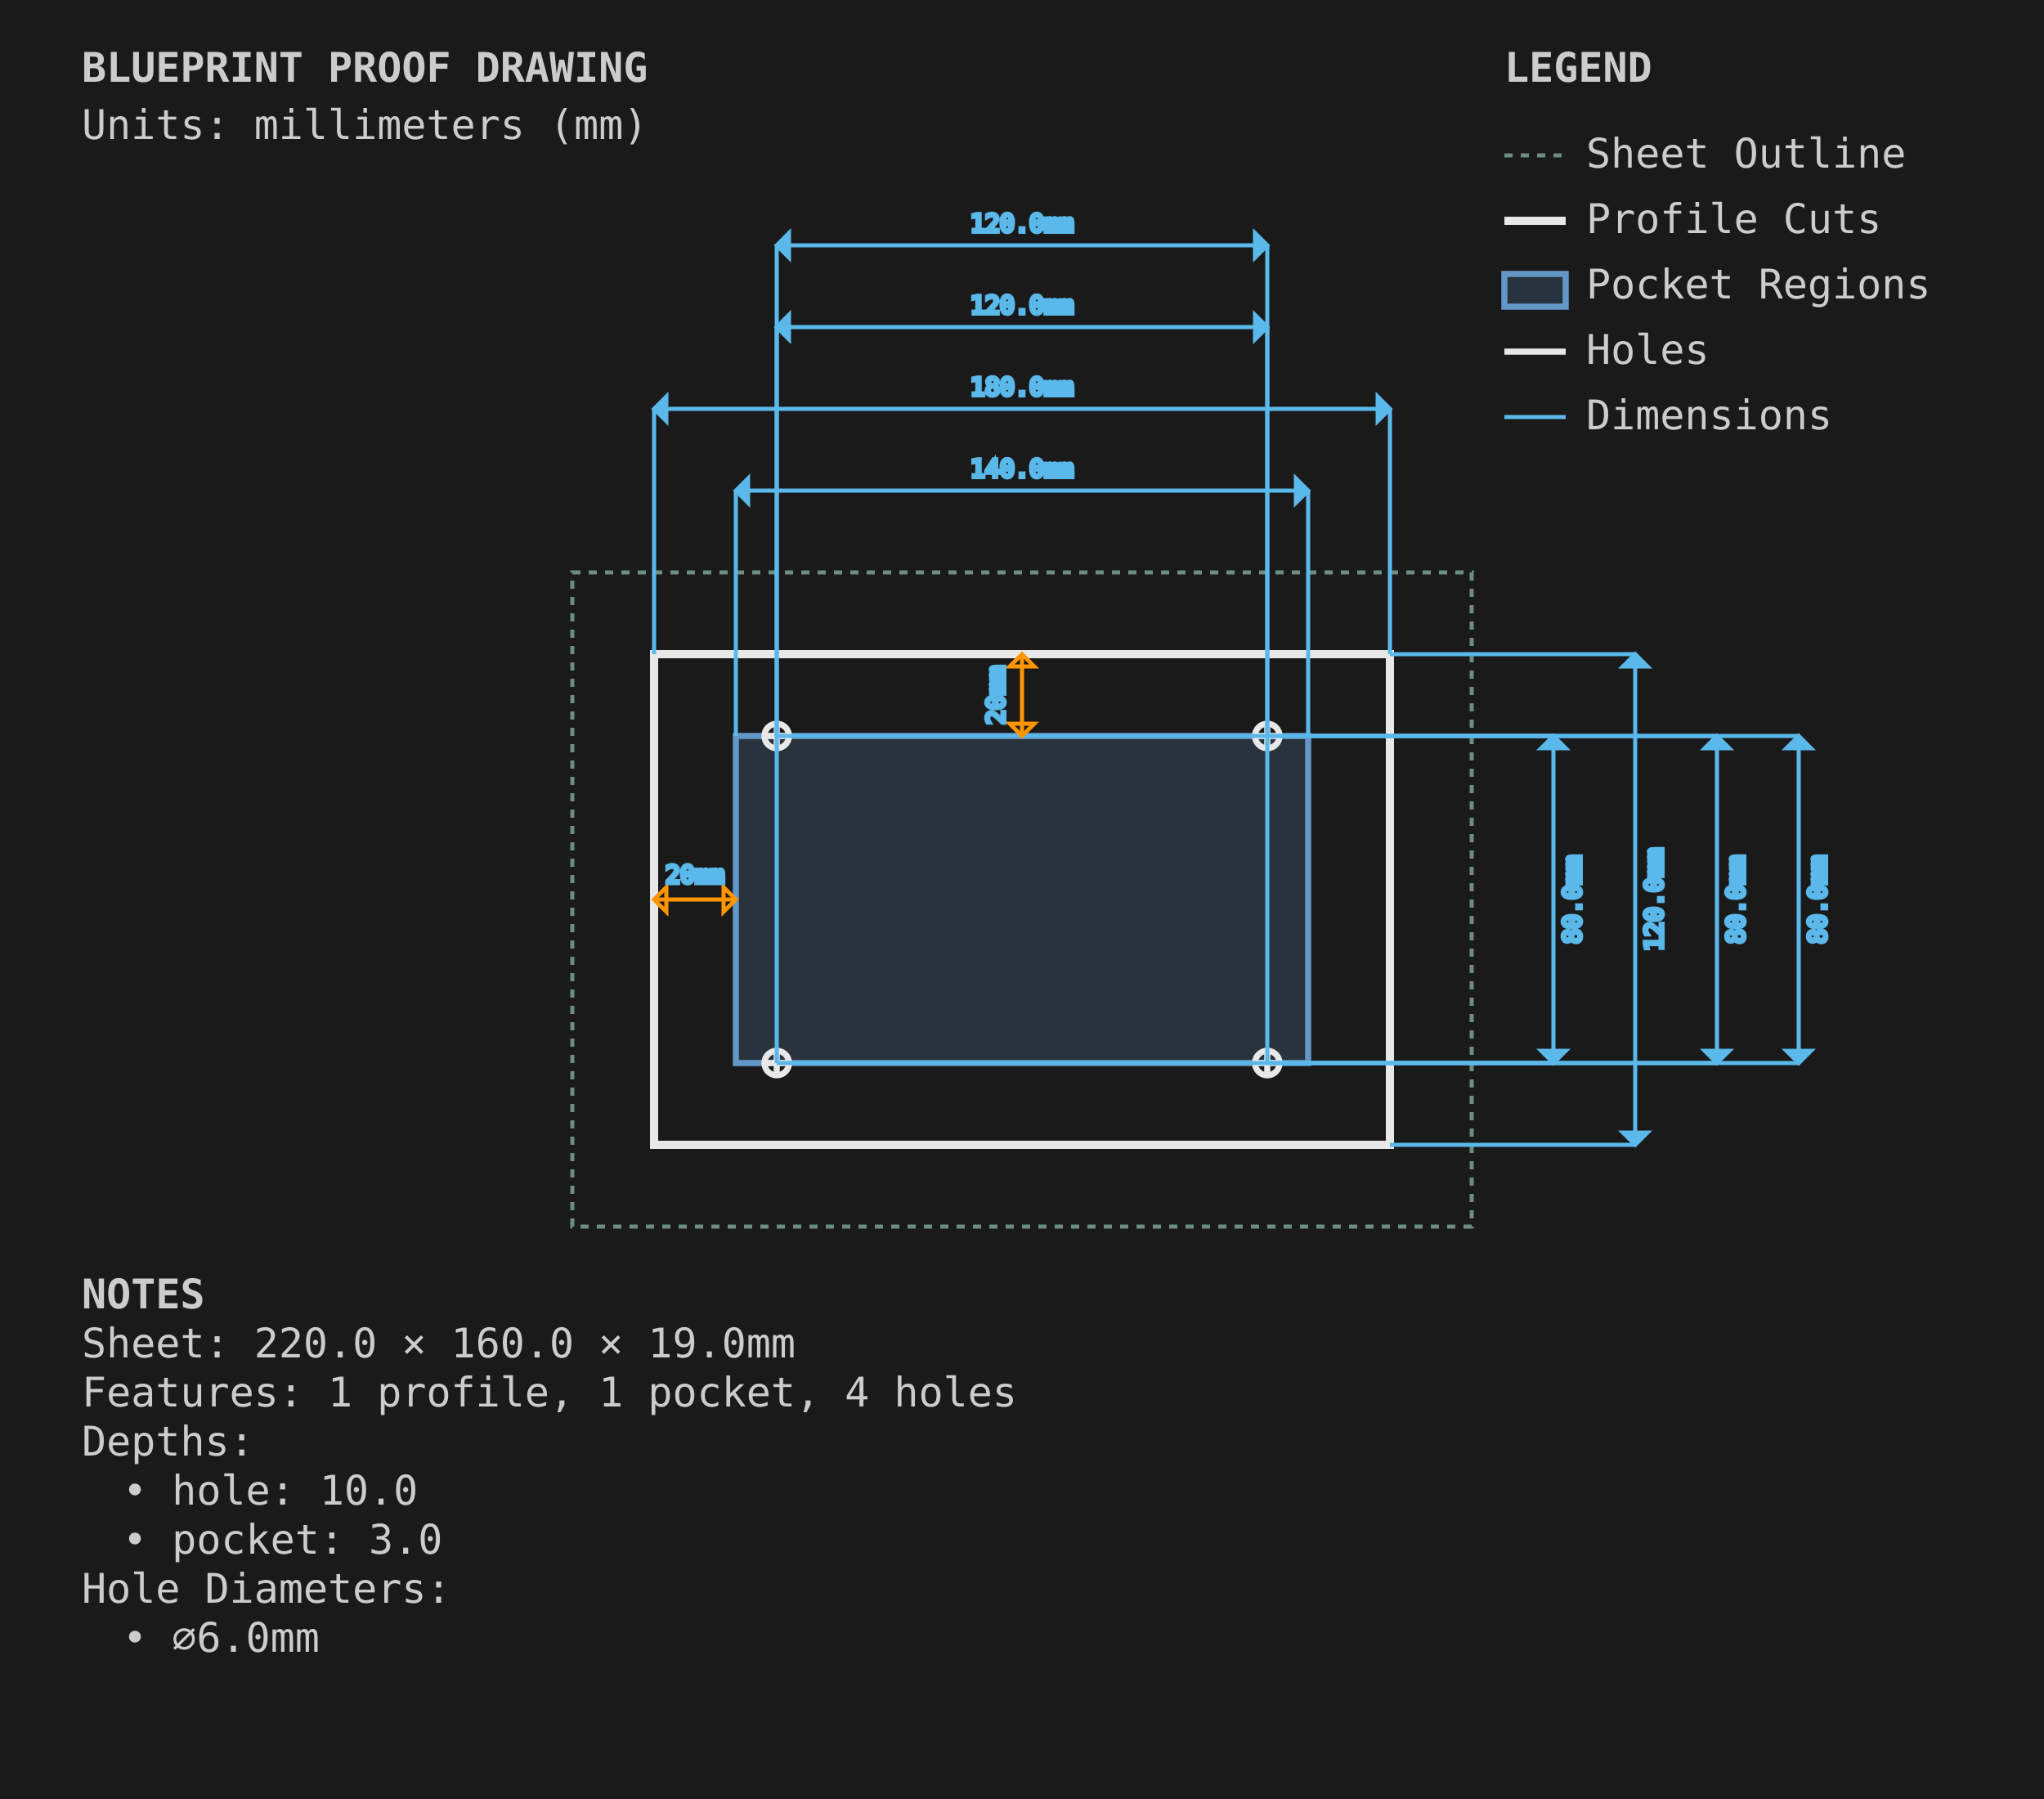
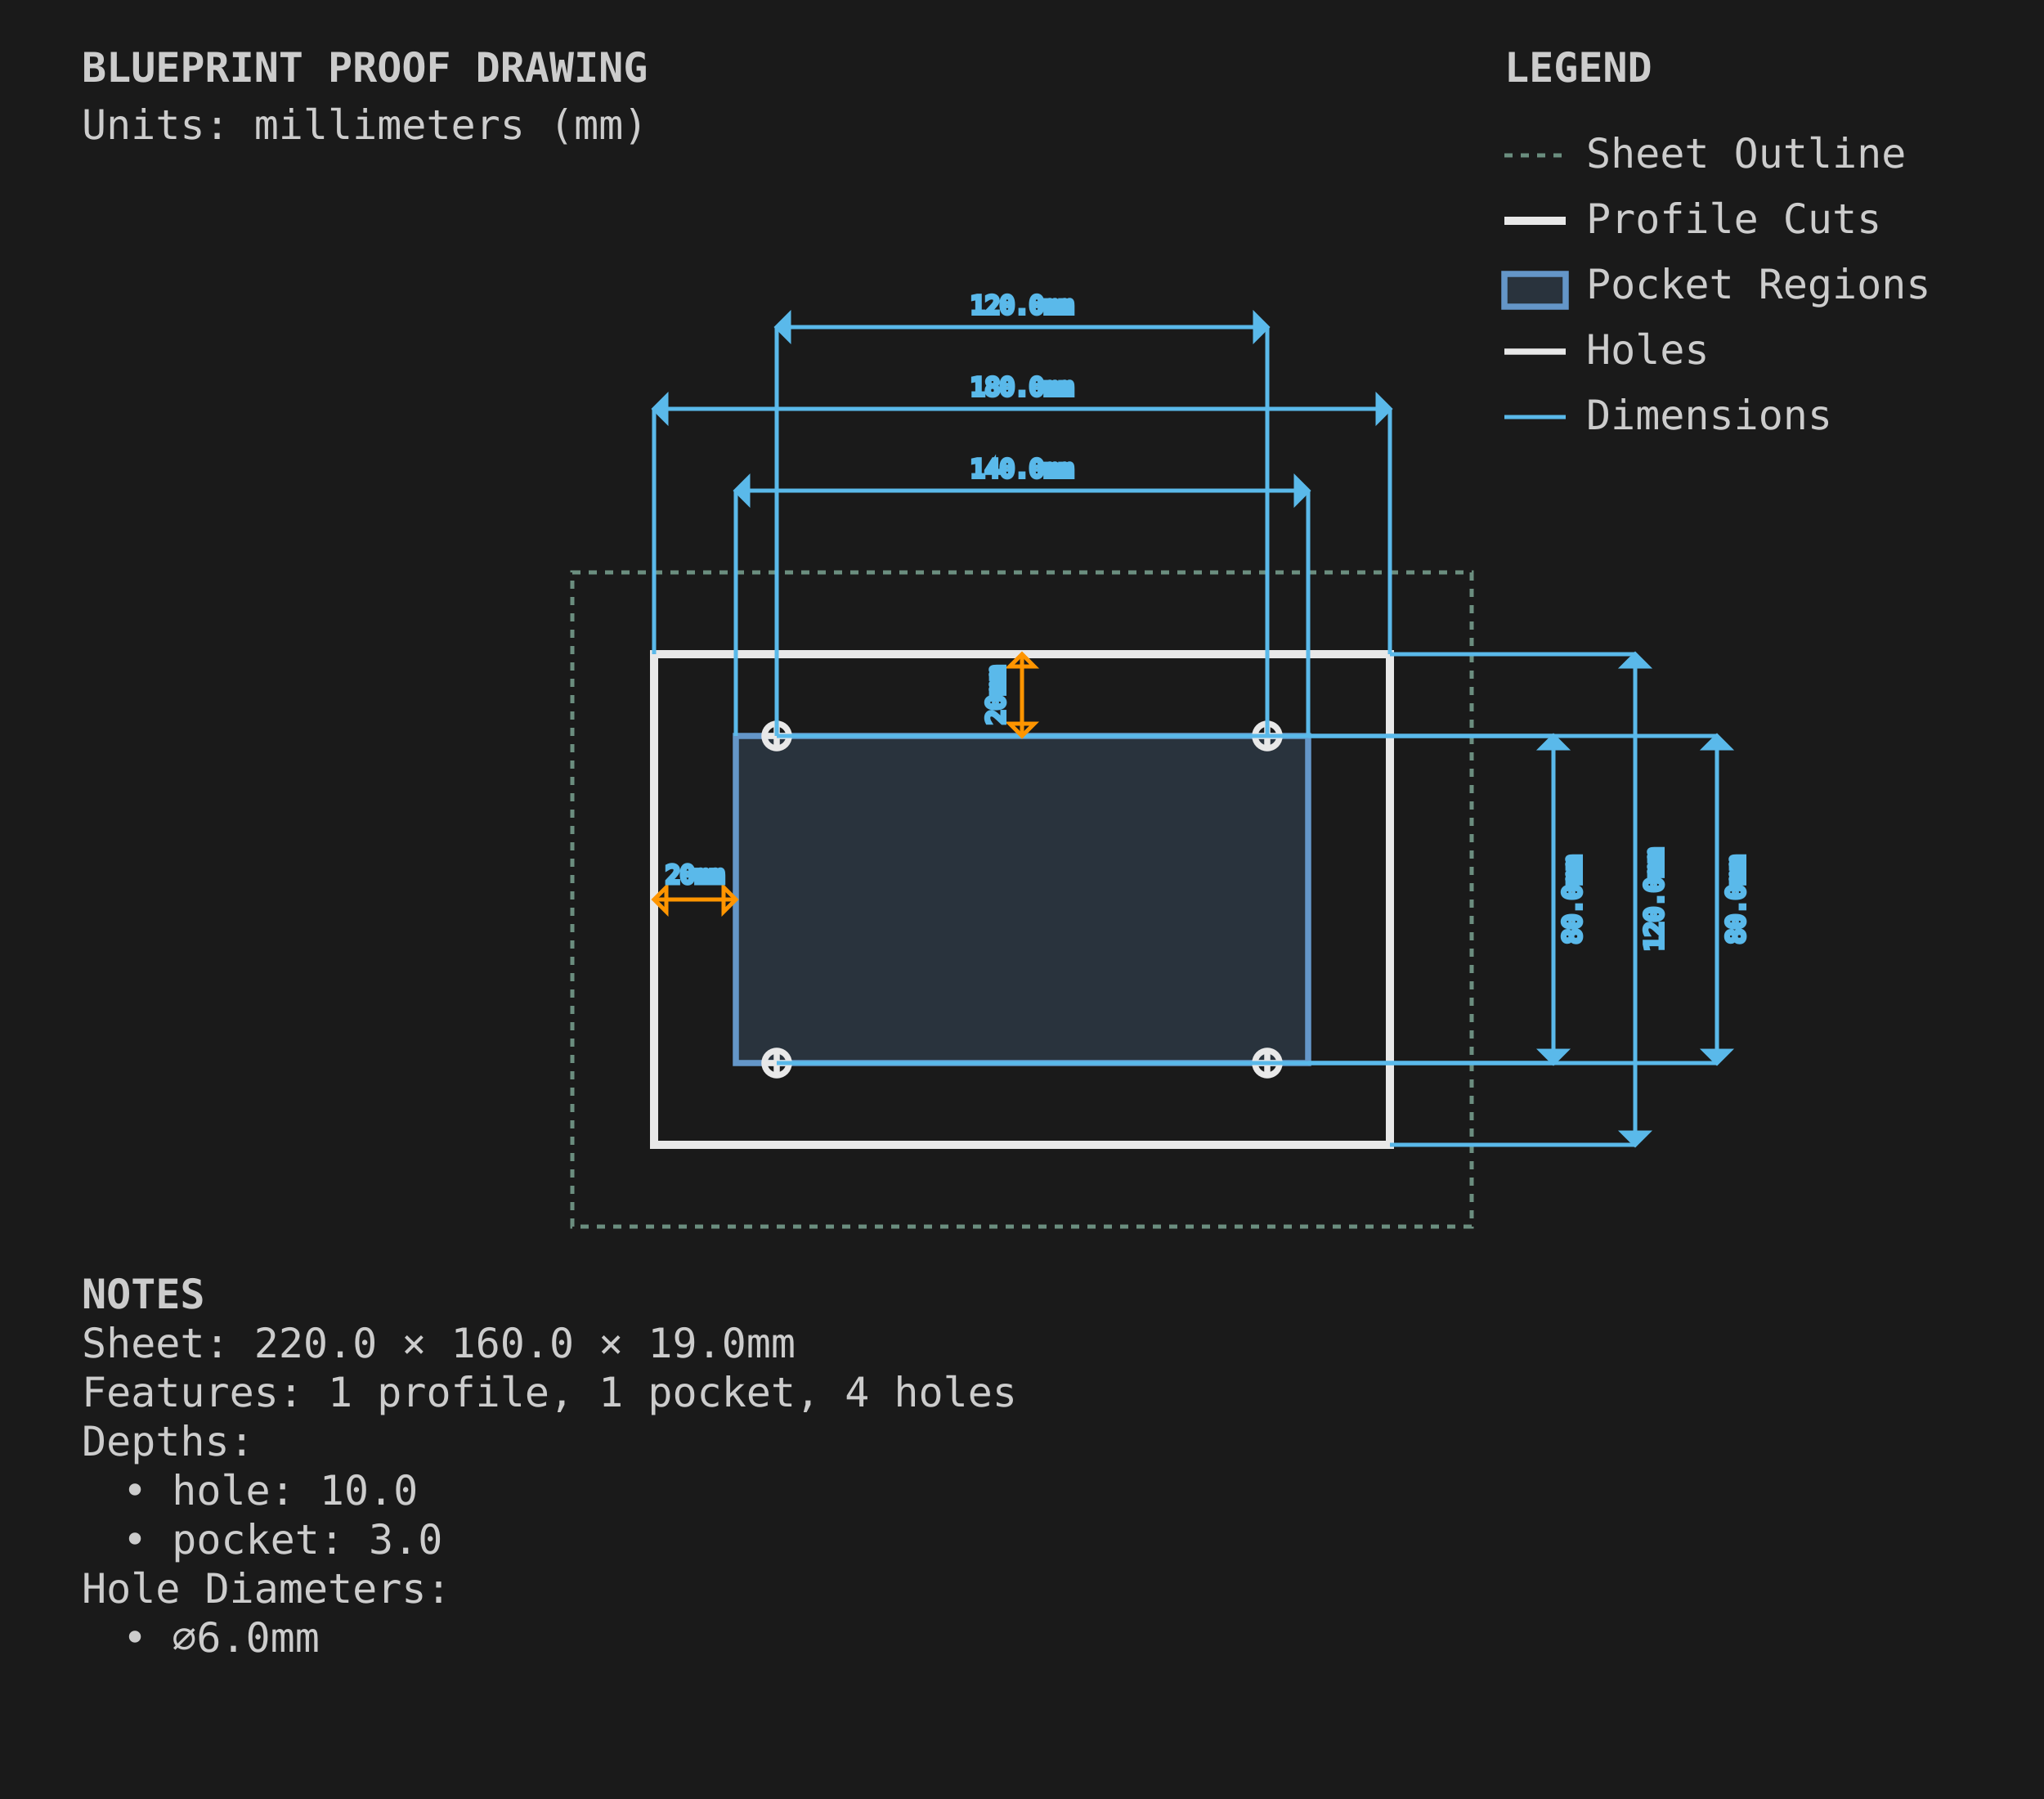
<svg xmlns="http://www.w3.org/2000/svg" viewBox="0 0 500.0 440.0" width="500.0mm" height="440.0mm">
  <style>
        .sheet-outline { stroke: #6b8e7f; stroke-width: 1; fill: none; stroke-dasharray: 2,2; }
        .profile-cuts { stroke: #e8e8e8; stroke-width: 2; fill: none; }
        .pocket-regions { stroke: #6496c8; stroke-width: 1.5; fill: #6496c8; fill-opacity: 0.2; }
        .holes { stroke: #e8e8e8; stroke-width: 1.5; fill: none; }
        .engrave-paths { stroke: #888888; stroke-width: 1; fill: none; stroke-dasharray: 4,4; }
        .construction { stroke: #6b8e7f; stroke-width: 0.5; fill: none; stroke-dasharray: 2,2; }
        .dimensions { stroke: #5ab9ea; stroke-width: 1; fill: none; }
        .dimension-text { fill: #888888; font-family: monospace; font-size: 6px; }
        .gap-dimensions { stroke: #ff9500; stroke-width: 1; fill: none; }
        .gap-text { fill: #888888; font-family: monospace; font-size: 6px; }
        .notes { fill: #cccccc; font-family: monospace; font-size: 10px; }
        .legend { fill: #cccccc; font-family: monospace; font-size: 10px; }
    </style>
  <rect x="0" y="0" width="500.0" height="440.0" fill="#1a1a1a" />
  <g id="SHEET_OUTLINE" class="sheet-outline">
    <rect x="140" y="140" width="220.0" height="160.0" />
  </g>
  <g id="PROFILE_CUTS" class="profile-cuts">
    <rect x="160.0" y="160.0" width="180.0" height="120.0" />
  </g>
  <g id="POCKET_REGIONS" class="pocket-regions">
    <rect x="180.0" y="180.0" width="140.0" height="80.0" />
  </g>
  <g id="ENGRAVE_PATHS" class="engrave-paths" />
  <g id="HOLES" class="holes">
    <circle cx="190.0" cy="180.0" r="3.0" />
    <line x1="187.0" y1="180.0" x2="193.0" y2="180.0" />
    <line x1="190.0" y1="177.0" x2="190.0" y2="183.0" />
    <circle cx="310.0" cy="180.0" r="3.0" />
    <line x1="307.0" y1="180.0" x2="313.0" y2="180.0" />
    <line x1="310.0" y1="177.0" x2="310.0" y2="183.0" />
    <circle cx="190.0" cy="260.0" r="3.0" />
    <line x1="187.0" y1="260.0" x2="193.0" y2="260.0" />
    <line x1="190.0" y1="257.0" x2="190.0" y2="263.0" />
    <circle cx="310.0" cy="260.0" r="3.0" />
    <line x1="307.0" y1="260.0" x2="313.0" y2="260.0" />
    <line x1="310.0" y1="257.0" x2="310.0" y2="263.0" />
  </g>
  <g id="CONSTRUCTION" class="construction" />
  <g id="DIMENSIONS" class="dimensions">
    <line x1="180.0" y1="180.0" x2="180.0" y2="120.0" stroke="#5ab9ea" stroke-width="1" />
    <line x1="320.0" y1="180.0" x2="320.0" y2="120.0" stroke="#5ab9ea" stroke-width="1" />
    <line x1="180.0" y1="120.0" x2="320.0" y2="120.0" stroke="#5ab9ea" stroke-width="1" />
    <polygon points="180.0,120.0 183.0,117.0 183.0,123.0" fill="#5ab9ea" />
    <polygon points="320.0,120.0 317.0,117.0 317.0,123.0" fill="#5ab9ea" />
    <text x="250.0" y="115.0" class="dimension-text" text-anchor="middle" dominant-baseline="middle">140.0mm</text>
    <line x1="320.0" y1="180.0" x2="380.0" y2="180.0" stroke="#5ab9ea" stroke-width="1" />
    <line x1="320.0" y1="260.0" x2="380.0" y2="260.0" stroke="#5ab9ea" stroke-width="1" />
    <line x1="380.0" y1="180.0" x2="380.0" y2="260.0" stroke="#5ab9ea" stroke-width="1" />
    <polygon points="380.0,180.0 377.0,183.0 383.0,183.0" fill="#5ab9ea" />
    <polygon points="380.0,260.0 377.0,257.0 383.0,257.0" fill="#5ab9ea" />
    <text x="385.0" y="220.0" class="dimension-text" text-anchor="middle" dominant-baseline="middle" transform="rotate(-90 385.0 220.0)">80.0mm</text>
    <line x1="160.0" y1="160.0" x2="160.0" y2="100.0" stroke="#5ab9ea" stroke-width="1" />
    <line x1="340.0" y1="160.0" x2="340.0" y2="100.0" stroke="#5ab9ea" stroke-width="1" />
    <line x1="160.0" y1="100.0" x2="340.0" y2="100.0" stroke="#5ab9ea" stroke-width="1" />
    <polygon points="160.0,100.0 163.0,97.0 163.0,103.0" fill="#5ab9ea" />
    <polygon points="340.0,100.0 337.0,97.0 337.0,103.0" fill="#5ab9ea" />
    <text x="250.0" y="95.0" class="dimension-text" text-anchor="middle" dominant-baseline="middle">180.0mm</text>
    <line x1="340.0" y1="160.0" x2="400.0" y2="160.0" stroke="#5ab9ea" stroke-width="1" />
    <line x1="340.0" y1="280.0" x2="400.0" y2="280.0" stroke="#5ab9ea" stroke-width="1" />
    <line x1="400.0" y1="160.0" x2="400.0" y2="280.0" stroke="#5ab9ea" stroke-width="1" />
    <polygon points="400.0,160.0 397.0,163.0 403.0,163.0" fill="#5ab9ea" />
    <polygon points="400.0,280.0 397.0,277.0 403.0,277.0" fill="#5ab9ea" />
    <text x="405.0" y="220.0" class="dimension-text" text-anchor="middle" dominant-baseline="middle" transform="rotate(-90 405.0 220.0)">120.0mm</text>
    <line x1="190.0" y1="180.0" x2="190.0" y2="80.0" stroke="#5ab9ea" stroke-width="1" />
    <line x1="310.0" y1="180.0" x2="310.0" y2="80.0" stroke="#5ab9ea" stroke-width="1" />
    <line x1="190.0" y1="80.0" x2="310.0" y2="80.0" stroke="#5ab9ea" stroke-width="1" />
    <polygon points="190.0,80.0 193.0,77.0 193.0,83.0" fill="#5ab9ea" />
    <polygon points="310.0,80.0 307.0,77.0 307.0,83.0" fill="#5ab9ea" />
    <text x="250.0" y="75.0" class="dimension-text" text-anchor="middle" dominant-baseline="middle">120.0mm</text>
-     <line x1="190.0" y1="260.0" x2="190.0" y2="60.0" stroke="#5ab9ea" stroke-width="1" />
-     <line x1="310.0" y1="260.0" x2="310.0" y2="60.0" stroke="#5ab9ea" stroke-width="1" />
-     <line x1="190.0" y1="60.0" x2="310.0" y2="60.0" stroke="#5ab9ea" stroke-width="1" />
-     <polygon points="190.0,60.0 193.0,57.0 193.0,63.0" fill="#5ab9ea" />
-     <polygon points="310.0,60.0 307.0,57.0 307.0,63.0" fill="#5ab9ea" />
-     <text x="250.0" y="55.0" class="dimension-text" text-anchor="middle" dominant-baseline="middle">120.0mm</text>
    <line x1="190.0" y1="180.0" x2="420.0" y2="180.0" stroke="#5ab9ea" stroke-width="1" />
    <line x1="190.0" y1="260.0" x2="420.0" y2="260.0" stroke="#5ab9ea" stroke-width="1" />
    <line x1="420.0" y1="180.0" x2="420.0" y2="260.0" stroke="#5ab9ea" stroke-width="1" />
    <polygon points="420.0,180.0 417.0,183.0 423.0,183.0" fill="#5ab9ea" />
    <polygon points="420.0,260.0 417.0,257.0 423.0,257.0" fill="#5ab9ea" />
    <text x="425.0" y="220.0" class="dimension-text" text-anchor="middle" dominant-baseline="middle" transform="rotate(-90 425.0 220.0)">80.0mm</text>
-     <line x1="310.0" y1="180.0" x2="440.0" y2="180.0" stroke="#5ab9ea" stroke-width="1" />
-     <line x1="310.0" y1="260.0" x2="440.0" y2="260.0" stroke="#5ab9ea" stroke-width="1" />
-     <line x1="440.0" y1="180.0" x2="440.0" y2="260.0" stroke="#5ab9ea" stroke-width="1" />
-     <polygon points="440.0,180.0 437.0,183.0 443.0,183.0" fill="#5ab9ea" />
-     <polygon points="440.0,260.0 437.0,257.0 443.0,257.0" fill="#5ab9ea" />
-     <text x="445.0" y="220.0" class="dimension-text" text-anchor="middle" dominant-baseline="middle" transform="rotate(-90 445.0 220.0)">80.0mm</text>
    <line x1="160.0" y1="220.0" x2="180.0" y2="220.0" stroke="#ff9500" stroke-width="1" />
    <path d="M 160.0,220.0 L 163.0,217.0 L 163.0,223.0 Z" class="gap-dimensions" stroke="none" fill="#ff9500" />
    <path d="M 180.0,220.0 L 177.0,217.0 L 177.0,223.0 Z" class="gap-dimensions" stroke="none" fill="#ff9500" />
    <text x="170.0" y="216.0" class="gap-text" text-anchor="middle">20mm</text>
    <line x1="250.0" y1="160.0" x2="250.0" y2="180.0" stroke="#ff9500" stroke-width="1" />
    <path d="M 250.0,160.0 L 247.0,163.0 L 253.0,163.0 Z" class="gap-dimensions" stroke="none" fill="#ff9500" />
    <path d="M 250.0,180.0 L 247.0,177.0 L 253.0,177.0 Z" class="gap-dimensions" stroke="none" fill="#ff9500" />
    <text x="244.0" y="170.0" class="gap-text" text-anchor="middle" dominant-baseline="middle" transform="rotate(-90 244.0 170.0)">20mm</text>
  </g>
  <g id="NOTES" class="notes">
    <text x="20" y="320.0" class="notes" font-weight="bold">NOTES</text>
    <text x="20" y="332.0" class="notes">Sheet: 220.0 × 160.0 × 19.0mm</text>
    <text x="20" y="344.0" class="notes">Features: 1 profile, 1 pocket, 4 holes</text>
    <text x="20" y="356.0" class="notes">Depths:</text>
    <text x="30" y="368.0" class="notes">• hole: 10.0</text>
    <text x="30" y="380.0" class="notes">• pocket: 3.0</text>
    <text x="20" y="392.0" class="notes">Hole Diameters:</text>
    <text x="30" y="404.0" class="notes">• ⌀6.0mm</text>
  </g>
  <g id="TITLE_BLOCK" class="title-block">
    <text x="20" y="20" class="notes" font-weight="bold" font-size="14px">BLUEPRINT PROOF DRAWING</text>
    <text x="20" y="34" class="notes" font-size="9px">Units: millimeters (mm)</text>
  </g>
  <g id="LEGEND" class="legend">
    <text x="368.0" y="20" class="legend" font-weight="bold">LEGEND</text>
    <line x1="368.0" y1="38" x2="383.0" y2="38" stroke="#6b8e7f" stroke-width="1" stroke-dasharray="2,2" />
    <text x="388.0" y="41" class="legend">Sheet Outline</text>
    <line x1="368.0" y1="54" x2="383.0" y2="54" stroke="#e8e8e8" stroke-width="2" />
    <text x="388.0" y="57" class="legend">Profile Cuts</text>
    <rect x="368.0" y="67" width="15.0" height="8" stroke="#6496c8" stroke-width="1.5" fill="#6496c8" fill-opacity="0.2" />
    <text x="388.0" y="73" class="legend">Pocket Regions</text>
    <line x1="368.0" y1="86" x2="383.0" y2="86" stroke="#e8e8e8" stroke-width="1.5" />
    <text x="388.0" y="89" class="legend">Holes</text>
    <line x1="368.0" y1="102" x2="383.0" y2="102" stroke="#5ab9ea" stroke-width="1" />
    <text x="388.0" y="105" class="legend">Dimensions</text>
  </g>
</svg>
